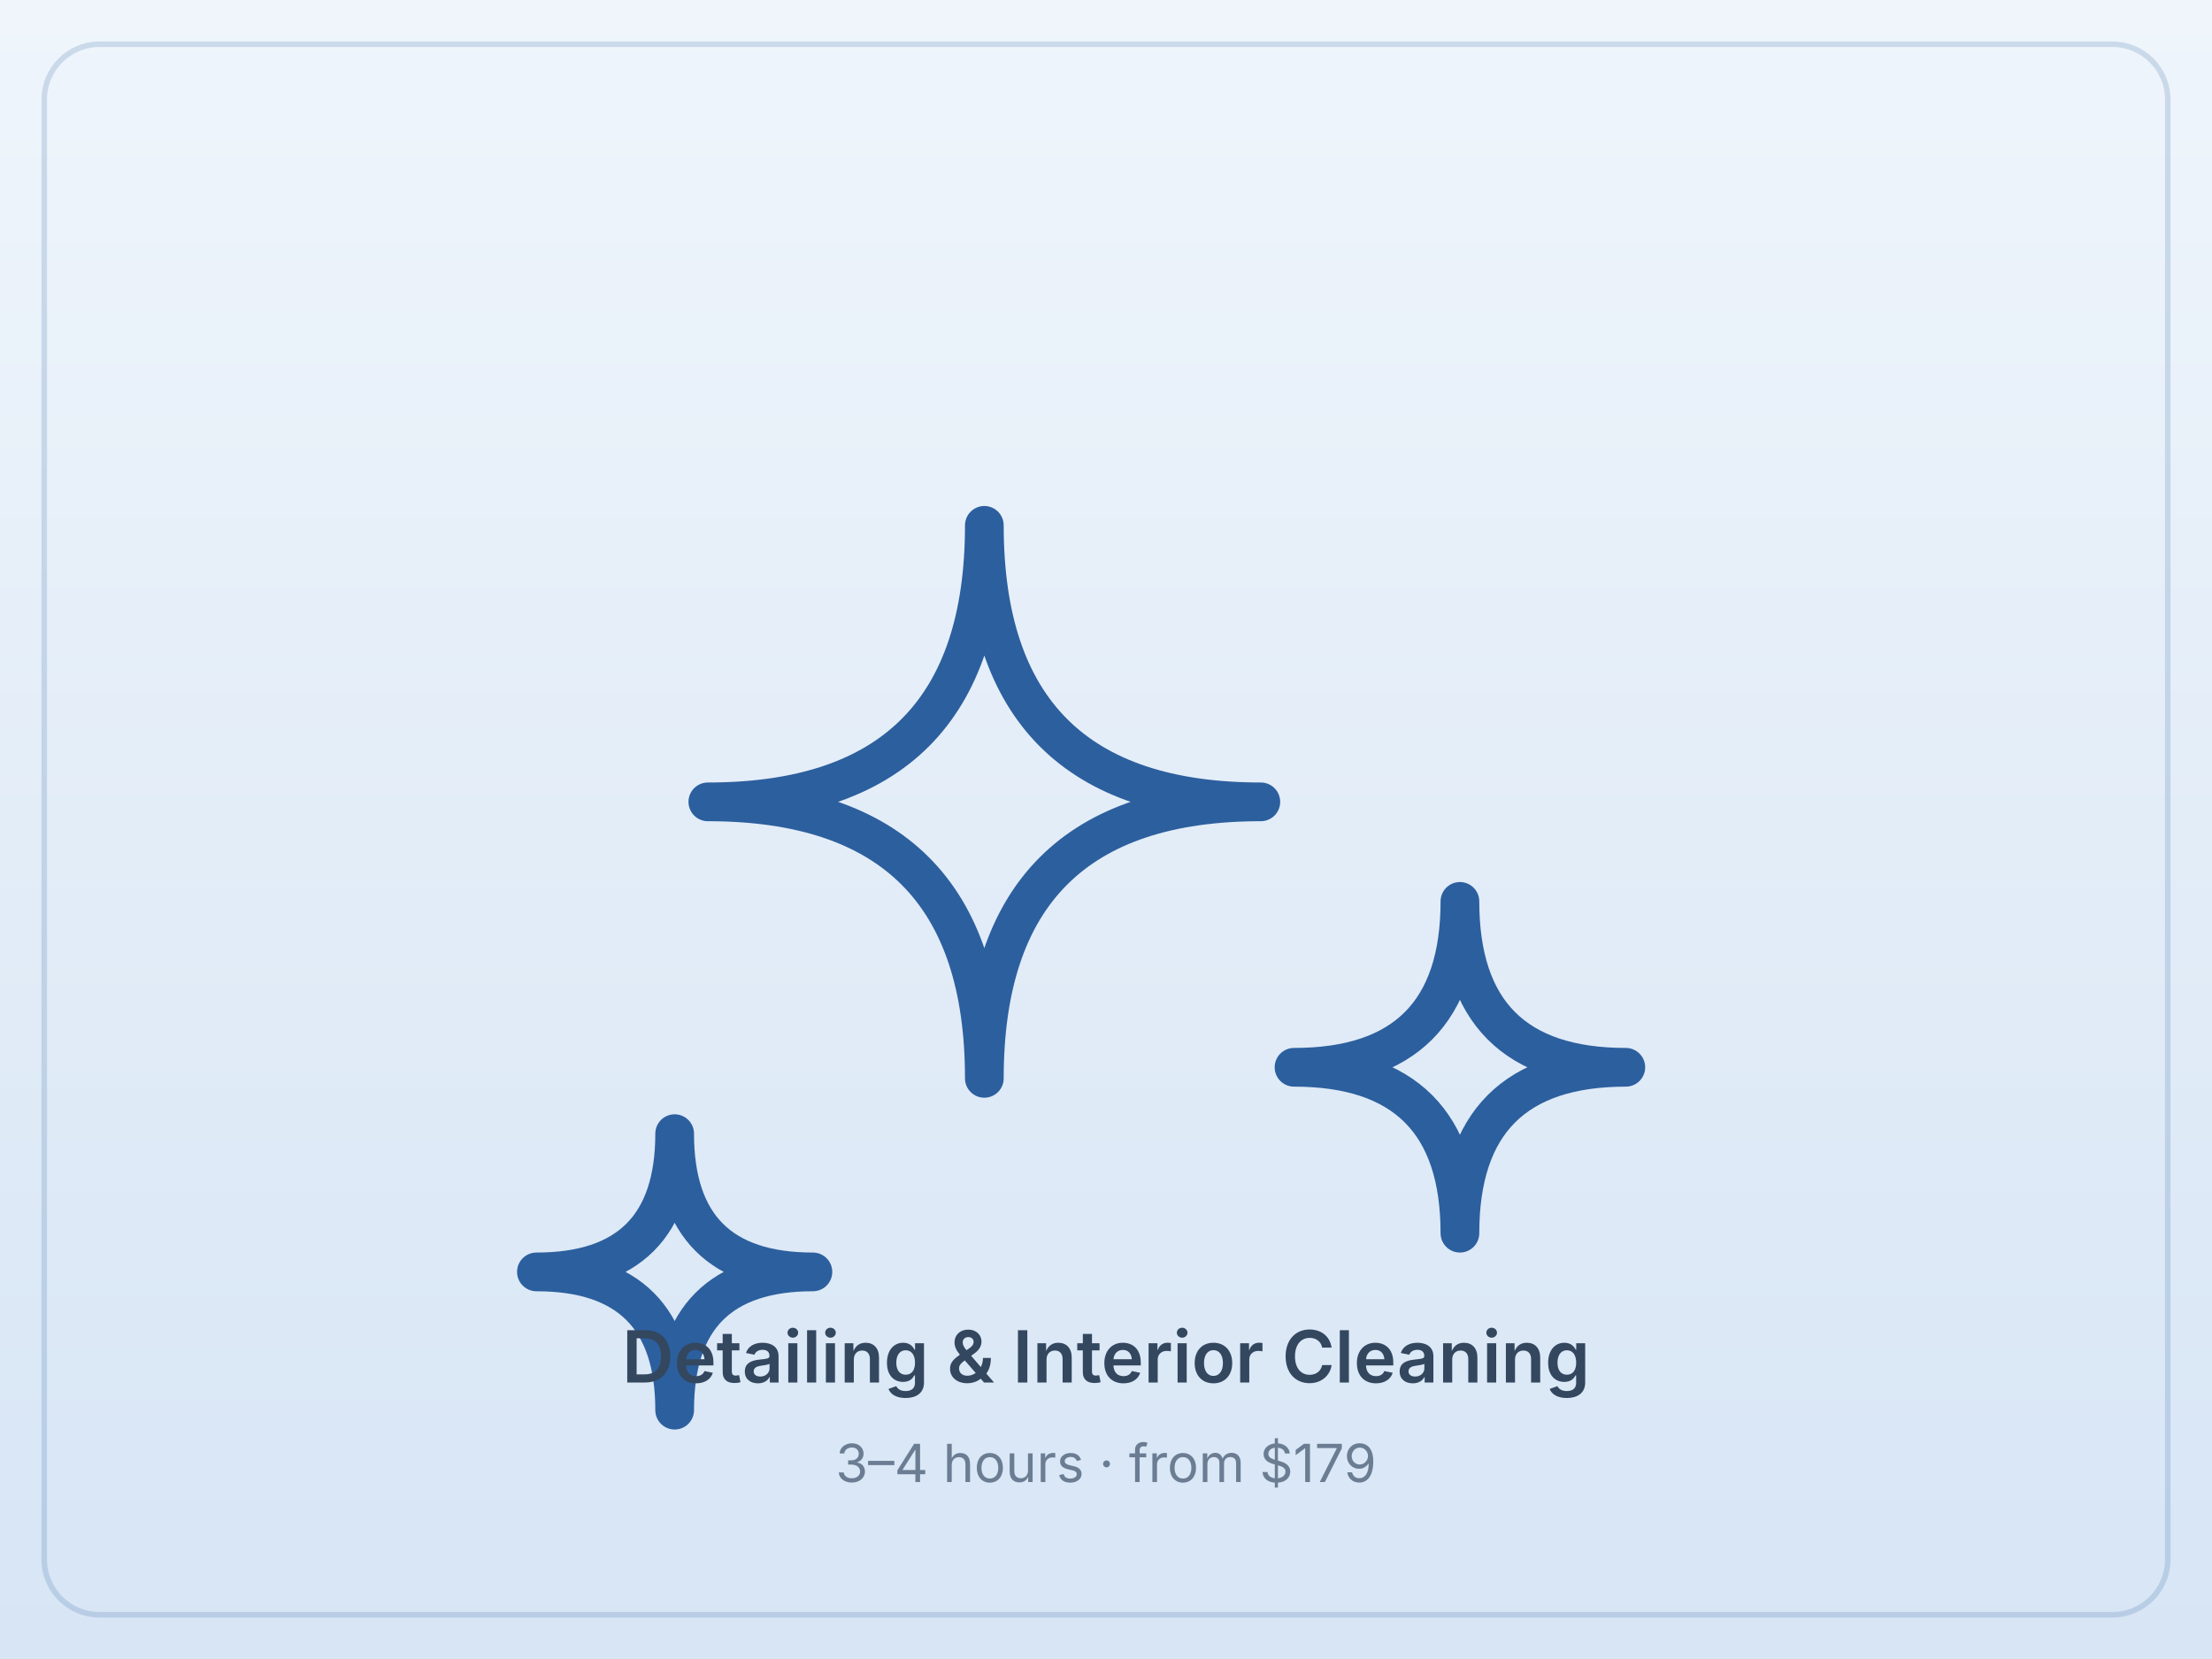
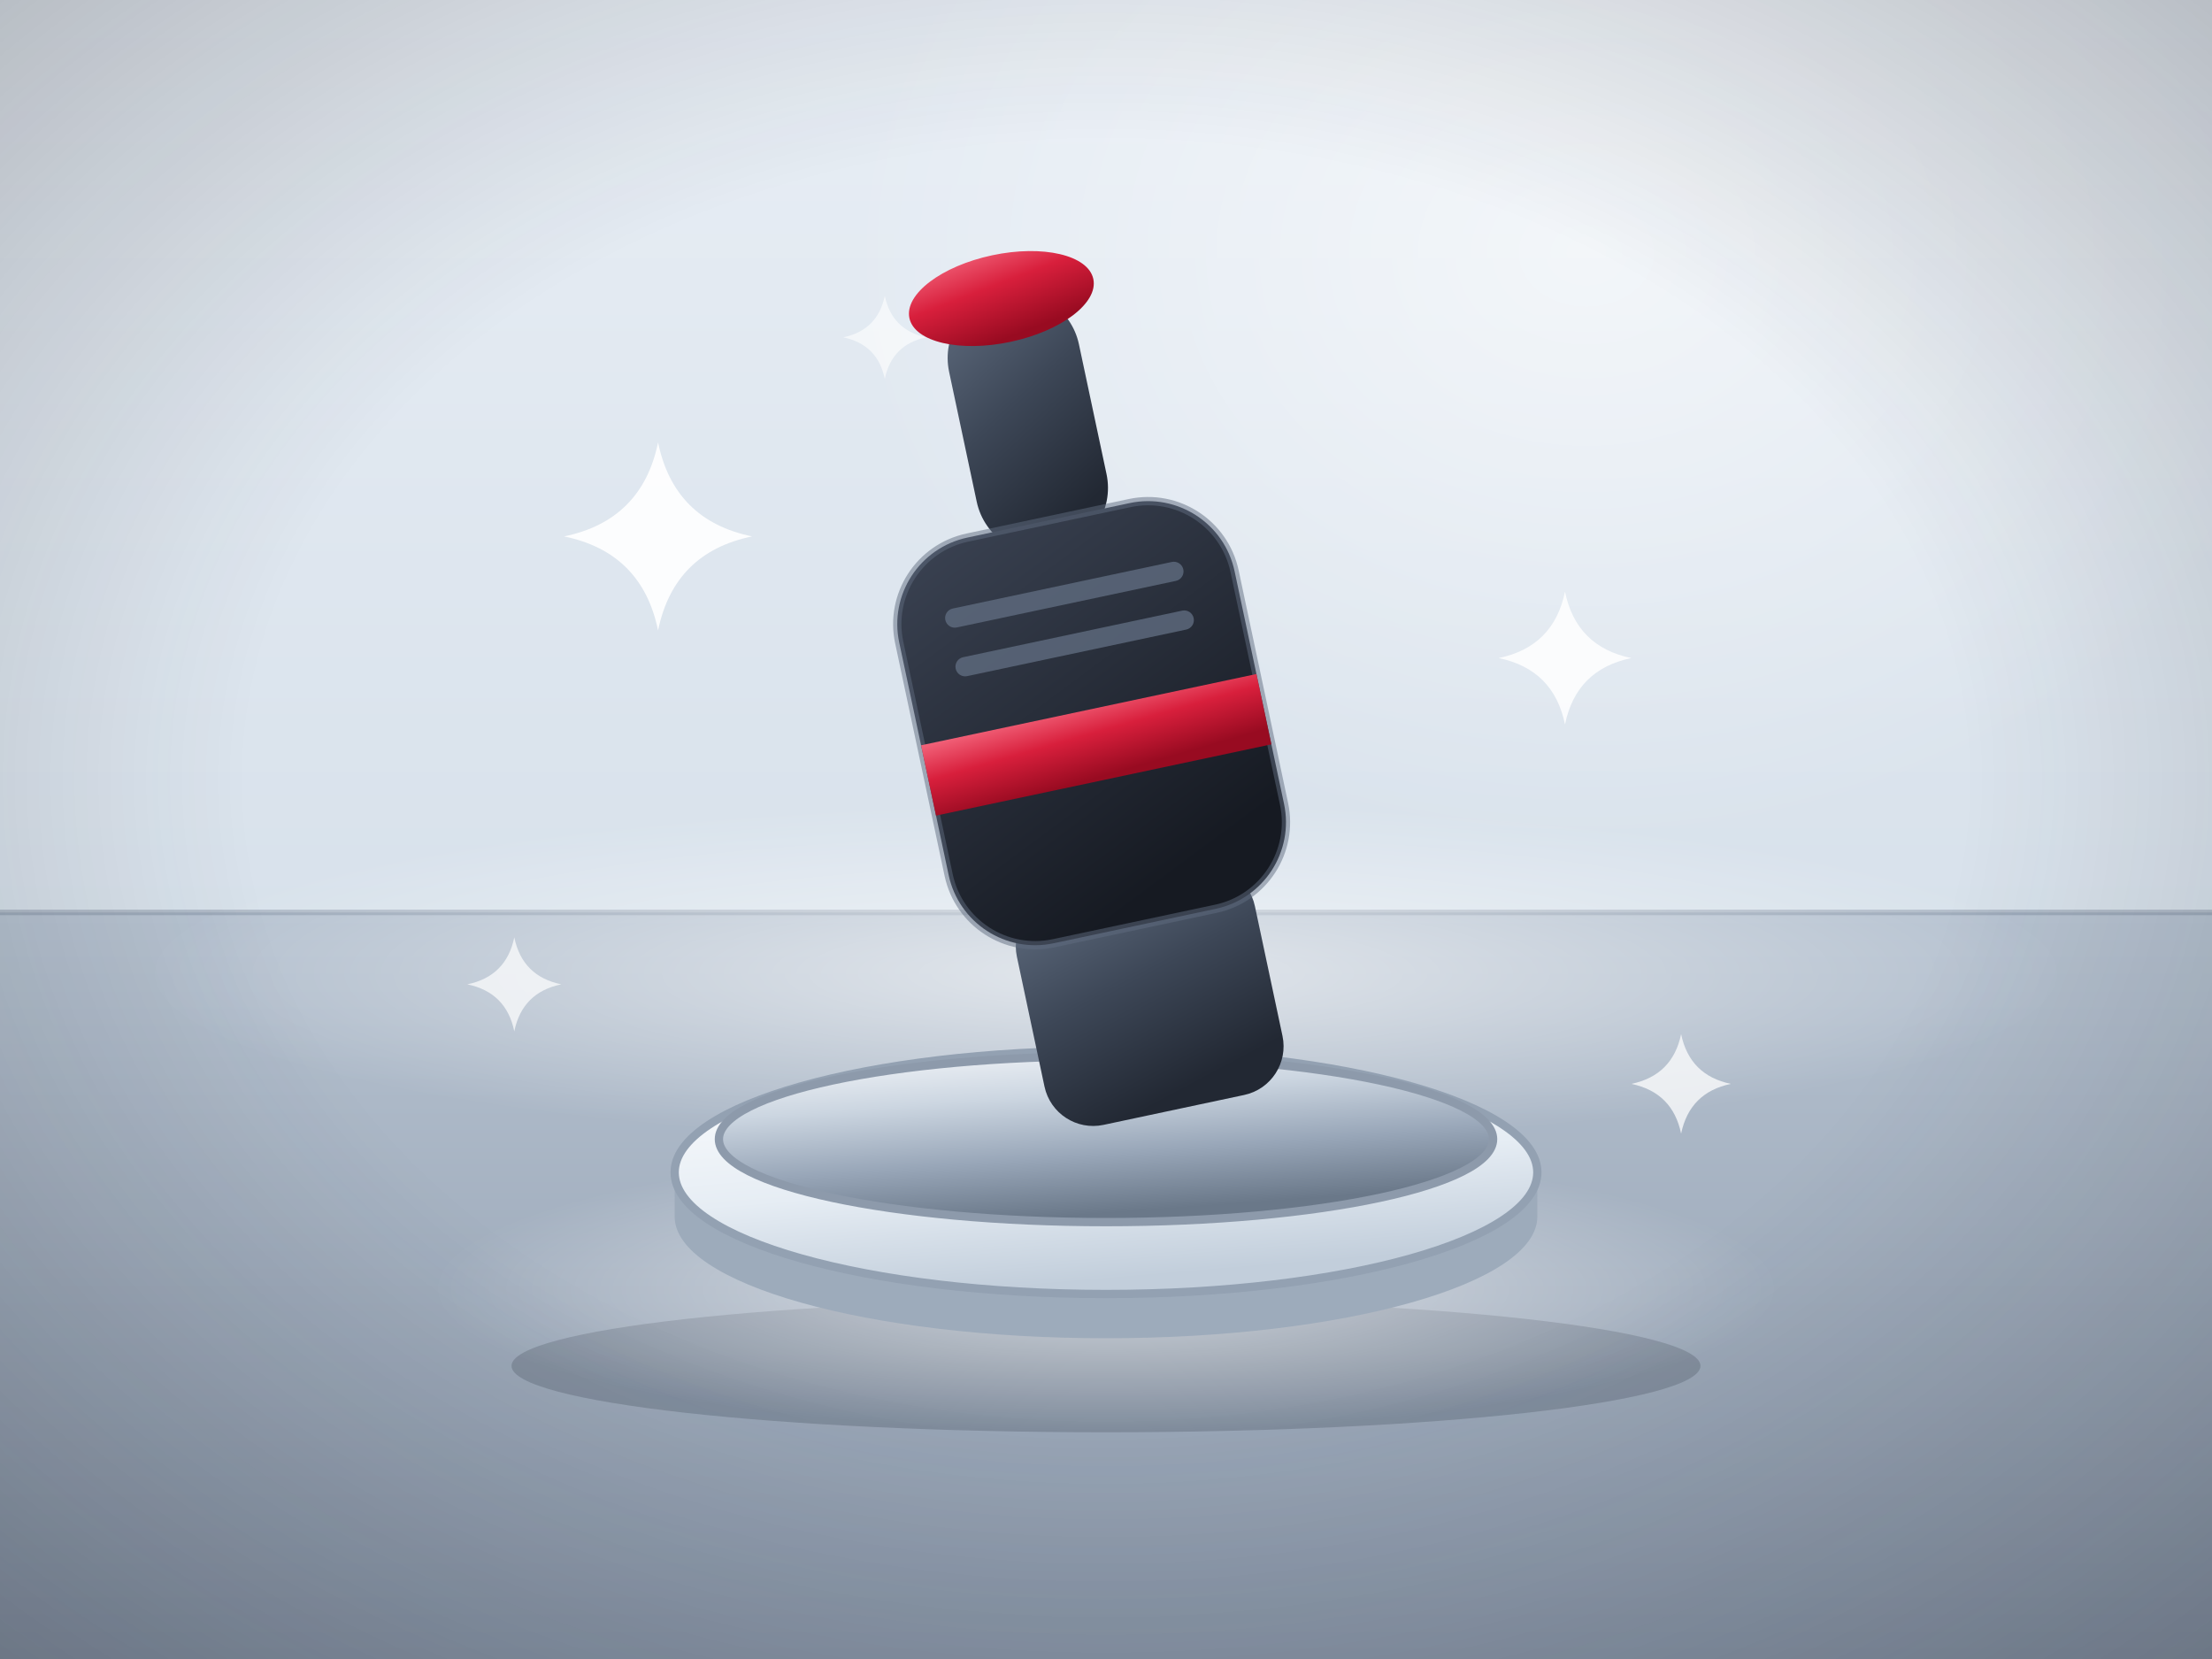
- <svg xmlns="http://www.w3.org/2000/svg" viewBox="0 0 800 600" width="800" height="600" role="img" aria-label="Detailing &amp; Interior Cleaning">
+ <svg xmlns="http://www.w3.org/2000/svg" viewBox="0 0 800 600" width="800" height="600" role="presentation">
  <defs>
-     <linearGradient id="bg" x1="0" y1="0" x2="0" y2="1">
-       <stop offset="0" stop-color="#eff5fb" />
-       <stop offset="1" stop-color="#d7e5f5" />
+     <linearGradient id="wall" x1="0" y1="0" x2="0" y2="1">
+       <stop offset="0" stop-color="#e8eef5" />
+       <stop offset="0.62" stop-color="#d6e0ea" />
+       <stop offset="1" stop-color="#c5d1df" />
+     </linearGradient>
+     <linearGradient id="floor" x1="0" y1="0" x2="0" y2="1">
+       <stop offset="0" stop-color="#b7c3d1" />
+       <stop offset="1" stop-color="#8b98aa" />
+     </linearGradient>
+     <radialGradient id="pool" cx="0.5" cy="0.5" r="0.5">
+       <stop offset="0" stop-color="#ffffff" stop-opacity="0.62" />
+       <stop offset="1" stop-color="#ffffff" stop-opacity="0" />
+     </radialGradient>
+     <radialGradient id="key" cx="0.5" cy="0.5" r="0.5">
+       <stop offset="0" stop-color="#ffffff" stop-opacity="0.55" />
+       <stop offset="1" stop-color="#ffffff" stop-opacity="0" />
+     </radialGradient>
+     <radialGradient id="vig" cx="0.5" cy="0.47" r="0.74">
+       <stop offset="0.52" stop-color="#10131a" stop-opacity="0" />
+       <stop offset="1" stop-color="#10131a" stop-opacity="0.26" />
+     </radialGradient>
+     <linearGradient id="steel" x1="0" y1="0" x2="0.34" y2="1">
+       <stop offset="0" stop-color="#f6f8fb" />
+       <stop offset="0.34" stop-color="#ccd6e1" />
+       <stop offset="0.68" stop-color="#98a6b8" />
+       <stop offset="1" stop-color="#6a7889" />
+     </linearGradient>
+     <linearGradient id="steelDark" x1="0" y1="0" x2="0.3" y2="1">
+       <stop offset="0" stop-color="#5f6c7f" />
+       <stop offset="0.5" stop-color="#3d4757" />
+       <stop offset="1" stop-color="#222833" />
+     </linearGradient>
+     <linearGradient id="graphite" x1="0" y1="0" x2="0.38" y2="1">
+       <stop offset="0" stop-color="#3b4353" />
+       <stop offset="1" stop-color="#161a22" />
+     </linearGradient>
+     <linearGradient id="rubber" x1="0" y1="0" x2="0.3" y2="1">
+       <stop offset="0" stop-color="#525b6a" />
+       <stop offset="0.55" stop-color="#2b313c" />
+       <stop offset="1" stop-color="#12151b" />
+     </linearGradient>
+     <linearGradient id="red" x1="0" y1="0" x2="0.34" y2="1">
+       <stop offset="0" stop-color="#f2637a" />
+       <stop offset="0.45" stop-color="#d81f3c" />
+       <stop offset="1" stop-color="#980b21" />
+     </linearGradient>
+     <linearGradient id="oil" x1="0" y1="0" x2="0.3" y2="1">
+       <stop offset="0" stop-color="#6d5f42" />
+       <stop offset="0.45" stop-color="#3d3324" />
+       <stop offset="1" stop-color="#191410" />
+     </linearGradient>
+     <linearGradient id="screen" x1="0" y1="0" x2="0.4" y2="1">
+       <stop offset="0" stop-color="#a8d6ec" />
+       <stop offset="1" stop-color="#3d7ba4" />
+     </linearGradient>
+     <linearGradient id="paper" x1="0" y1="0" x2="0.25" y2="1">
+       <stop offset="0" stop-color="#ffffff" />
+       <stop offset="1" stop-color="#e4eaf1" />
+     </linearGradient>
+     <linearGradient id="foam" x1="0" y1="0" x2="0.3" y2="1">
+       <stop offset="0" stop-color="#ffffff" />
+       <stop offset="0.6" stop-color="#e6edf4" />
+       <stop offset="1" stop-color="#c2cedb" />
+     </linearGradient>
+     <linearGradient id="hoseBlue" x1="0" y1="0" x2="0.4" y2="1">
+       <stop offset="0" stop-color="#5b9dc6" />
+       <stop offset="1" stop-color="#215a80" />
    </linearGradient>
  </defs>
-   <rect width="800" height="600" fill="url(#bg)" />
-   <rect x="16" y="16" width="768" height="568" rx="20" fill="none" stroke="#2c5f9e" stroke-opacity="0.18" stroke-width="2" />
-   <g transform="translate(0, -10)" fill="none" stroke="#2c5f9e" stroke-width="14" stroke-linecap="round" stroke-linejoin="round">
-     <path d="M356 200 Q356 300 256 300 Q356 300 356 400 Q356 300 456 300 Q356 300 356 200 Z" />
-     <path d="M528 336 Q528 396 468 396 Q528 396 528 456 Q528 396 588 396 Q528 396 528 336 Z" />
-     <path d="M244 420 Q244 470 194 470 Q244 470 244 520 Q244 470 294 470 Q244 470 244 420 Z" />
+   <rect width="800" height="600" fill="url(#wall)" />
+   <rect y="330" width="800" height="270" fill="url(#floor)" />
+   <rect y="329" width="800" height="2" fill="#7f8c9e" opacity="0.45" />
+   <ellipse cx="400" cy="352" rx="344" ry="62" fill="url(#pool)" />
+   <ellipse cx="574" cy="92" rx="272" ry="212" fill="url(#key)" />
+   <ellipse cx="400" cy="494" rx="215" ry="24" fill="#2b3240" opacity="0.22" />
+   <ellipse cx="400" cy="466" rx="246" ry="52" fill="url(#pool)" />
+   <path d="M244 424 v16 a156 44 0 0 0 312 0 v-16 Z" fill="#9dabbb" />
+   <ellipse cx="400" cy="424" rx="156" ry="44" fill="url(#foam)" />
+   <ellipse cx="400" cy="424" rx="156" ry="44" fill="none" stroke="#93a1b2" stroke-width="3" />
+   <ellipse cx="400" cy="412" rx="140" ry="30" fill="url(#steel)" />
+   <ellipse cx="400" cy="412" rx="140" ry="30" fill="none" stroke="#8d9aab" stroke-width="3" />
+   <g transform="translate(400,286) rotate(-12)">
+     <rect x="-44" y="34" width="88" height="84" rx="18" fill="url(#steelDark)" />
+     <rect x="-24" y="-184" width="48" height="96" rx="24" fill="url(#steelDark)" />
+     <ellipse cx="0" cy="-182" rx="34" ry="16" fill="url(#red)" />
+     <rect x="-62" y="-100" width="124" height="150" rx="32" fill="url(#graphite)" />
+     <rect x="-62" y="-100" width="124" height="150" rx="32" fill="none" stroke="#5f6c7f" stroke-width="3" opacity="0.5" />
+     <rect x="-62" y="-30" width="124" height="26" fill="url(#red)" />
+     <g fill="#5f6c7f" opacity="0.8">
+       <rect x="-44" y="-76" width="88" height="7" rx="3.5" />
+       <rect x="-44" y="-58" width="88" height="7" rx="3.5" />
+     </g>
  </g>
-   <text x="400" y="500" text-anchor="middle" font-family="Inter, Segoe UI, system-ui, sans-serif" font-size="26" font-weight="600" fill="#33475f">Detailing &amp; Interior Cleaning</text>
-   <text x="400" y="536" text-anchor="middle" font-family="Inter, Segoe UI, system-ui, sans-serif" font-size="19" fill="#6b7d92">3–4 hours · from $179</text>
+   <path transform="translate(238,194)" fill="#ffffff" opacity="0.92" d="M0 -34 Q5.8 -5.8 34 0 Q5.8 5.8 0 34 Q-5.8 5.8 -34 0 Q-5.8 -5.8 0 -34 Z" />
+   <path transform="translate(566,238)" fill="#ffffff" opacity="0.85" d="M0 -24 Q4.1 -4.1 24 0 Q4.1 4.1 0 24 Q-4.1 4.1 -24 0 Q-4.1 -4.1 0 -24 Z" />
+   <path transform="translate(608,392)" fill="#ffffff" opacity="0.75" d="M0 -18 Q3.1 -3.1 18 0 Q3.1 3.1 0 18 Q-3.1 3.1 -18 0 Q-3.1 -3.1 0 -18 Z" />
+   <path transform="translate(186,356)" fill="#ffffff" opacity="0.7" d="M0 -17 Q2.9 -2.9 17 0 Q2.9 2.9 0 17 Q-2.9 2.9 -17 0 Q-2.9 -2.9 0 -17 Z" />
+   <path transform="translate(320,122)" fill="#ffffff" opacity="0.6" d="M0 -15 Q2.6 -2.6 15 0 Q2.6 2.6 0 15 Q-2.6 2.6 -15 0 Q-2.6 -2.6 0 -15 Z" />
+   <rect width="800" height="600" fill="url(#vig)" />
</svg>
